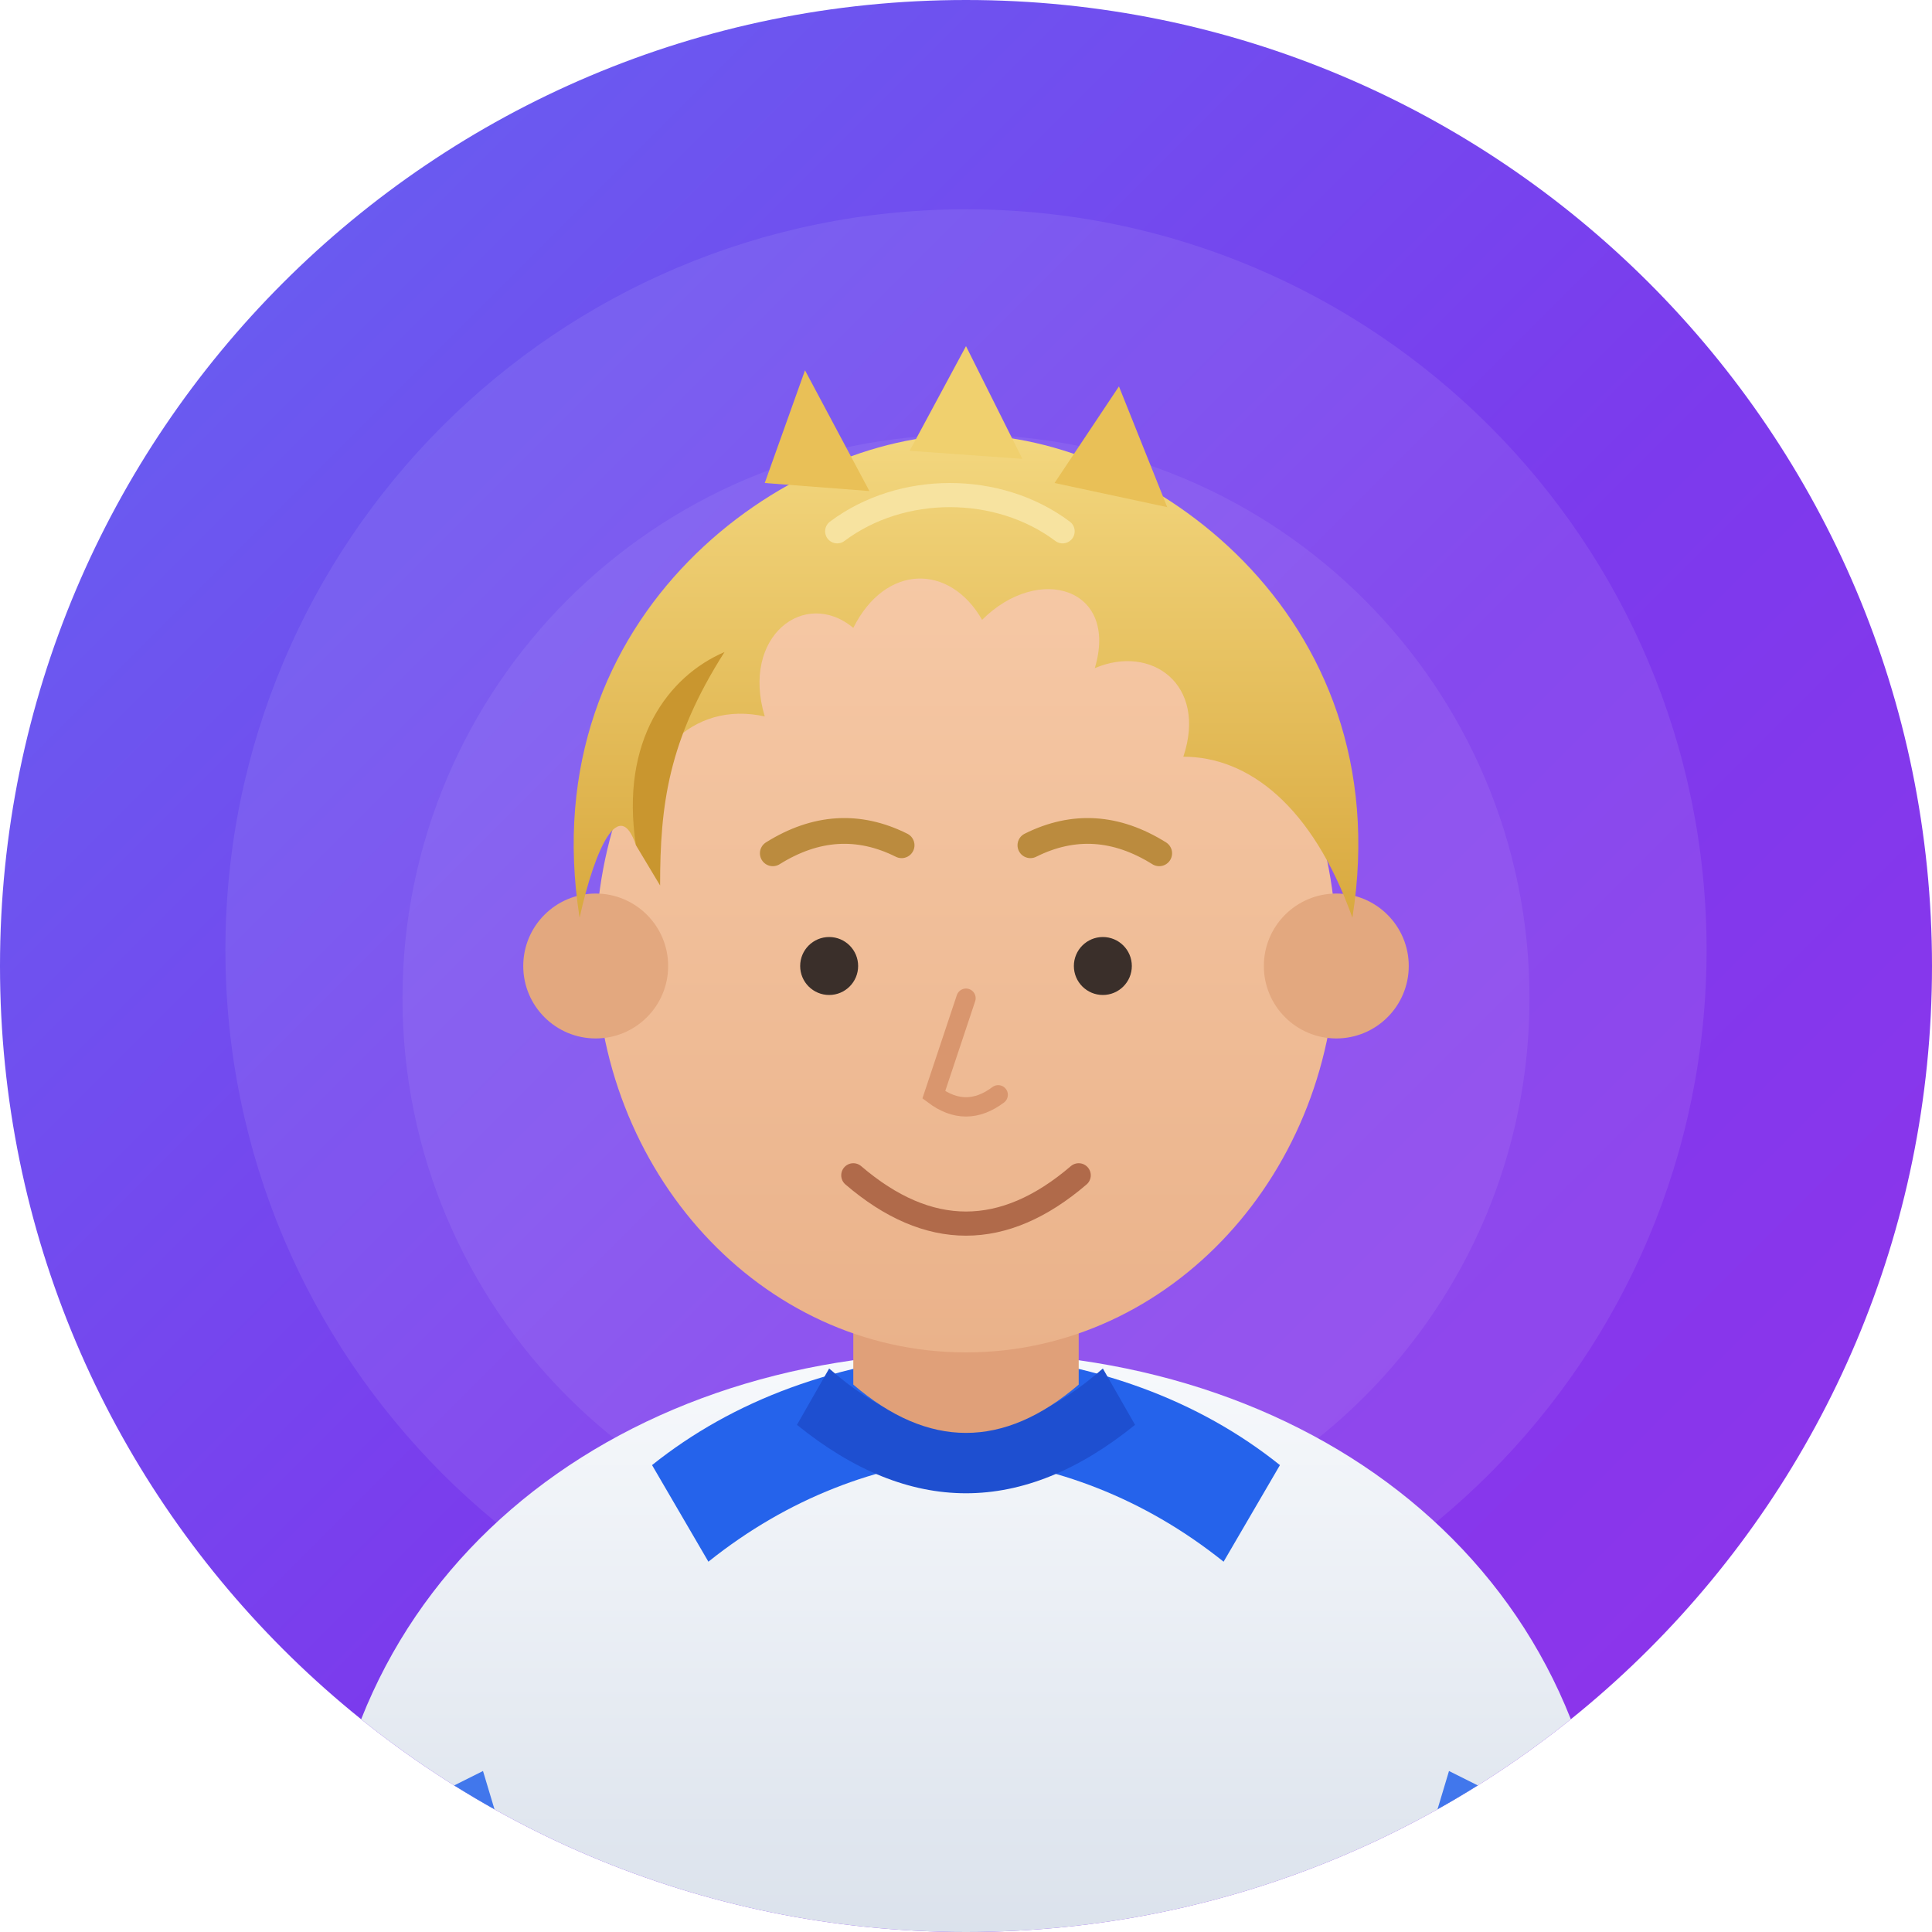
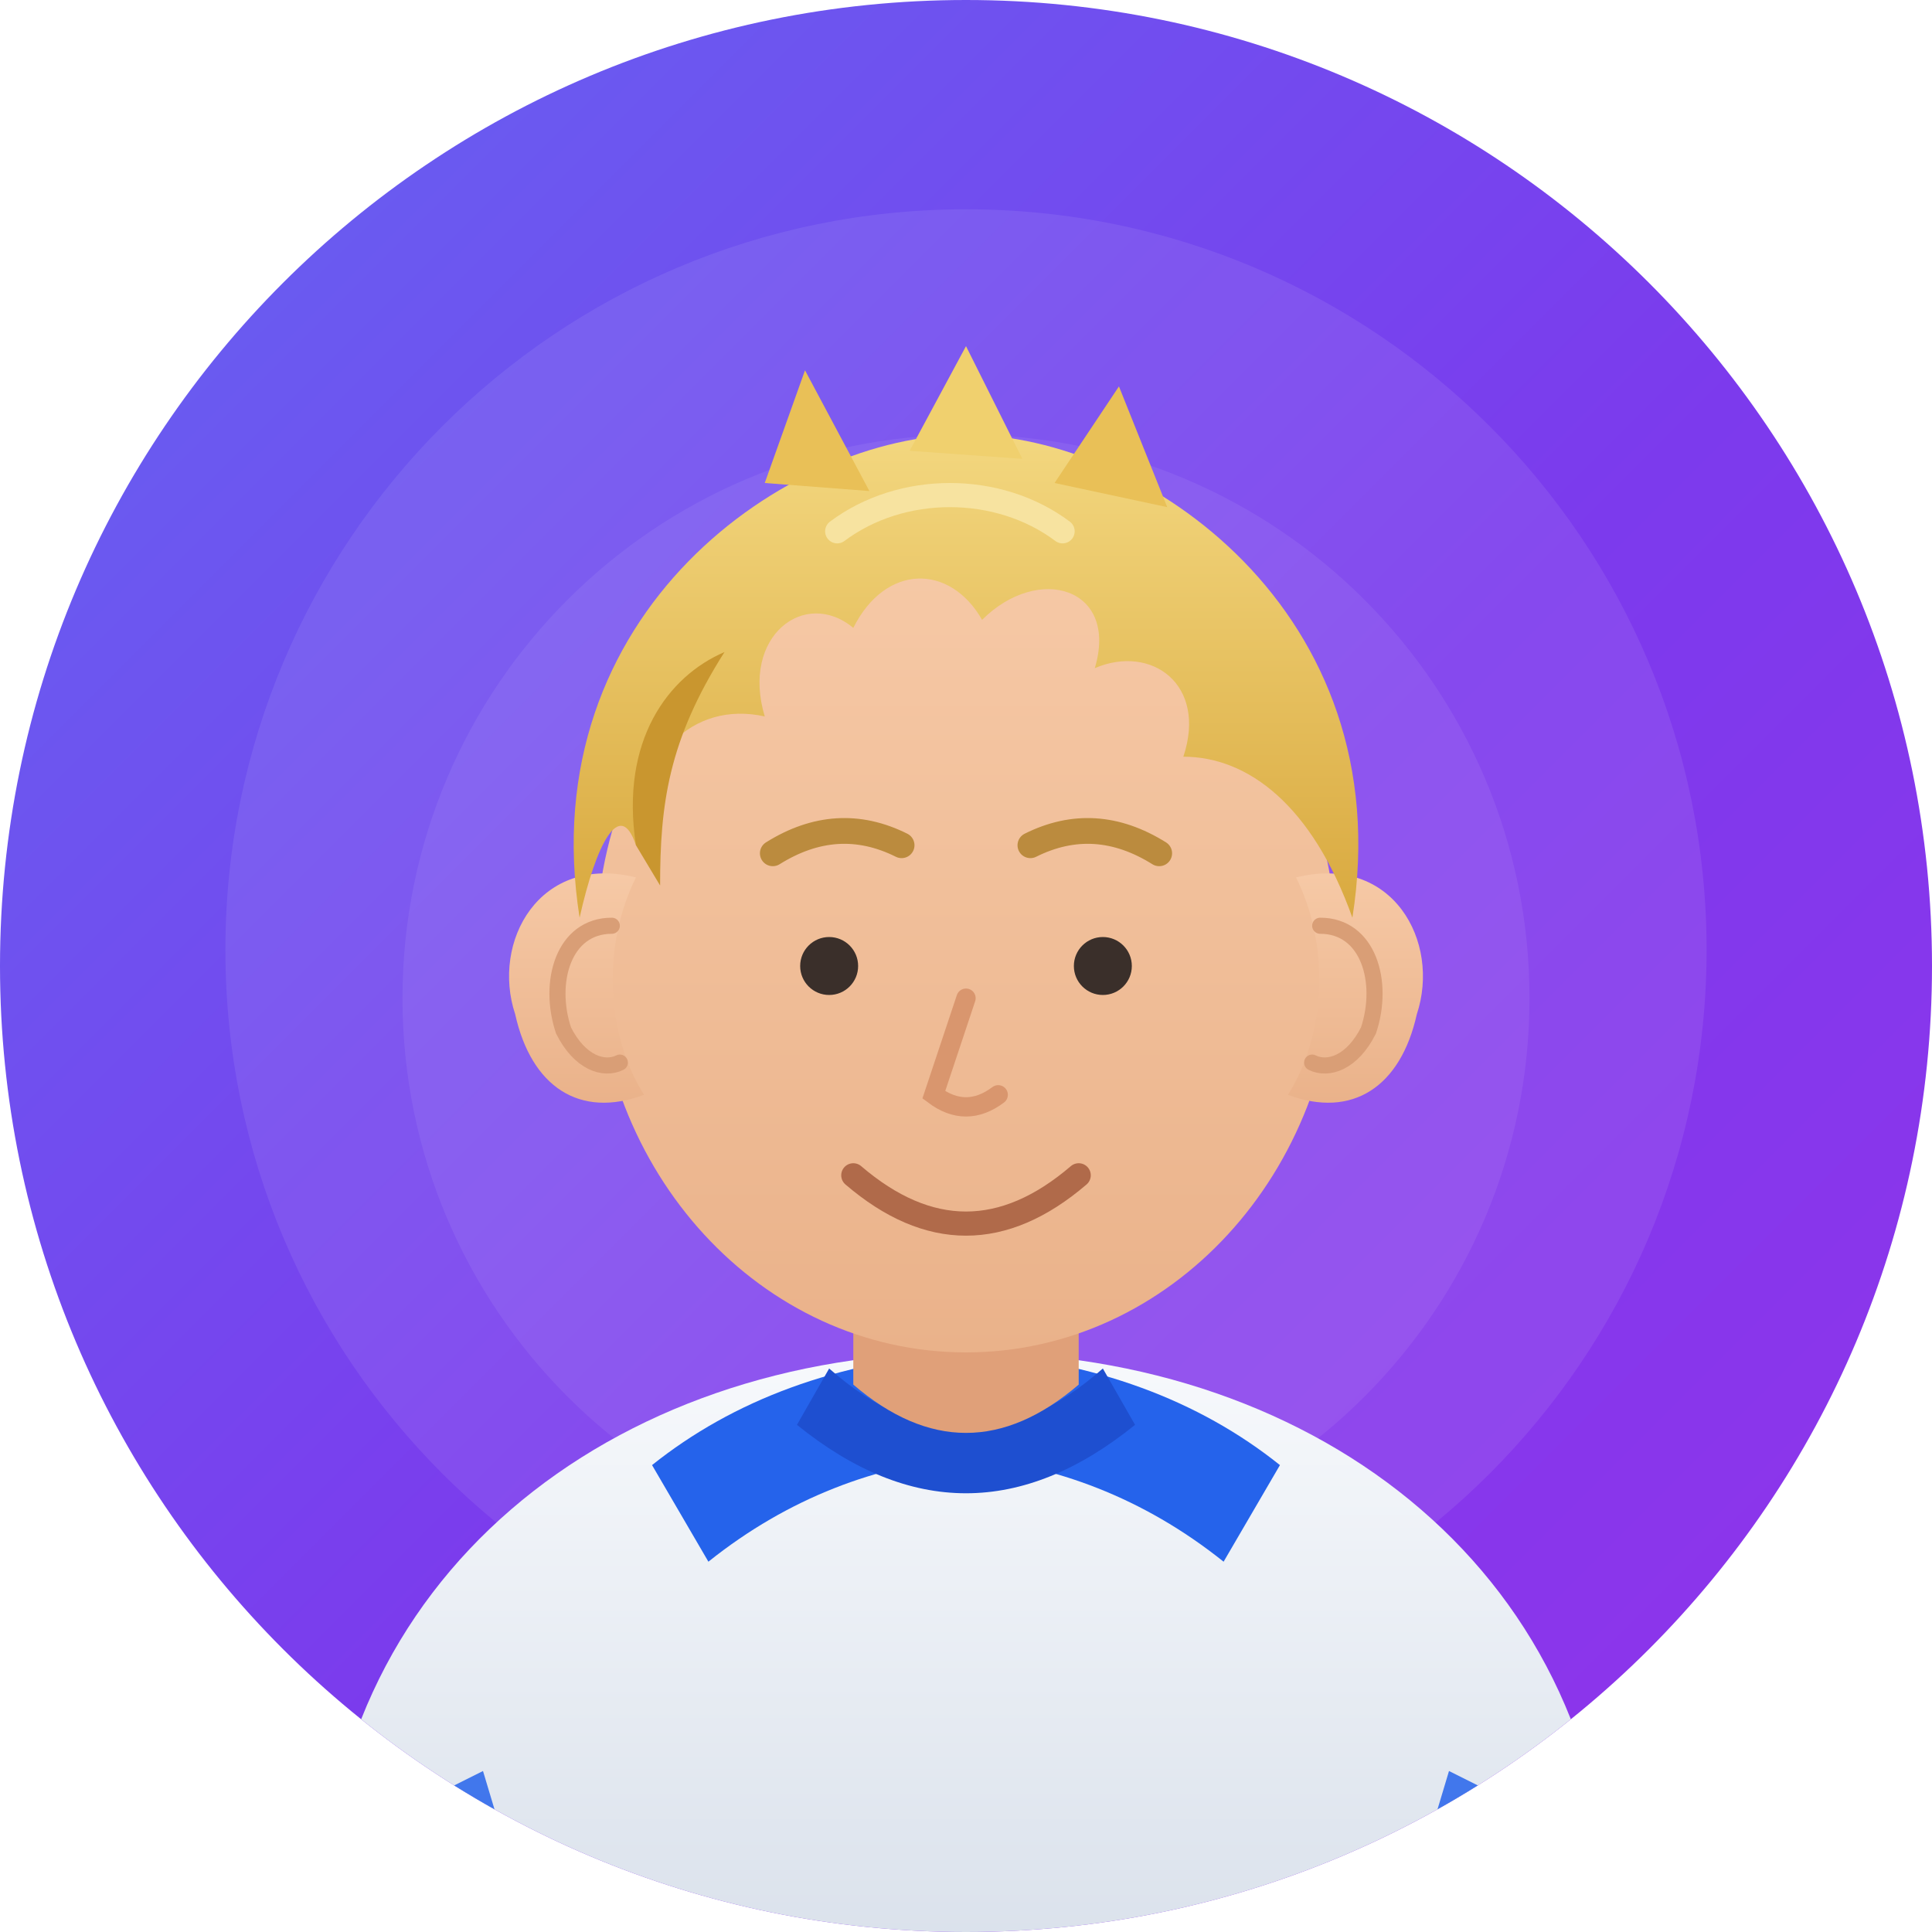
<svg xmlns="http://www.w3.org/2000/svg" viewBox="0 0 240 240" role="img" aria-label="Avatar illustrato">
  <defs>
    <linearGradient id="bg" x1="0" y1="0" x2="1" y2="1">
      <stop offset="0%" stop-color="#6366f1" />
      <stop offset="55%" stop-color="#7c3aed" />
      <stop offset="100%" stop-color="#9333ea" />
    </linearGradient>
    <linearGradient id="shirt" x1="0" y1="0" x2="0" y2="1">
      <stop offset="0%" stop-color="#f7f9fc" />
      <stop offset="100%" stop-color="#dbe2ec" />
    </linearGradient>
    <linearGradient id="skin" x1="0" y1="0" x2="0" y2="1">
      <stop offset="0%" stop-color="#f6c9a6" />
      <stop offset="100%" stop-color="#eab28a" />
    </linearGradient>
    <linearGradient id="hair" x1="0" y1="0" x2="0" y2="1">
      <stop offset="0%" stop-color="#f3d77f" />
      <stop offset="100%" stop-color="#d9a93f" />
    </linearGradient>
    <clipPath id="circle">
      <circle cx="120" cy="120" r="120" />
    </clipPath>
  </defs>
  <g clip-path="url(#circle)">
    <rect width="240" height="240" fill="url(#bg)" />
    <circle cx="120" cy="118" r="92" fill="rgba(255,255,255,0.08)" />
    <circle cx="120" cy="124" r="70" fill="rgba(255,255,255,0.07)" />
    <path d="M40 240 C40 196 76 168 120 168 C164 168 200 196 200 240 Z" fill="url(#shirt)" />
    <path d="M120 168 C104 169 91 174 81 182 L88 194 C98 186 109 182 120 181 Z" fill="#2563eb" />
    <path d="M120 168 C136 169 149 174 159 182 L152 194 C142 186 131 182 120 181 Z" fill="#2563eb" />
    <path d="M52 224 L60 220 L66 240 L58 240 Z" fill="#2563eb" opacity="0.85" />
    <path d="M188 224 L180 220 L174 240 L182 240 Z" fill="#2563eb" opacity="0.85" />
    <path d="M103 170 Q120 185 137 170 L141 177 Q120 194 99 177 Z" fill="#1e4fd0" />
    <path d="M106 150 L106 172 Q120 184 134 172 L134 150 Z" fill="#e0a079" />
    <ellipse cx="120" cy="118" rx="46" ry="50" fill="url(#skin)" />
-     <circle cx="74" cy="120" r="9" fill="#e3a87f" />
-     <circle cx="166" cy="120" r="9" fill="#e3a87f" />
+     <path d="M79 109 C67 106 61 117 64 126 C66 135 72 139 80 136 C75 128 75 117 79 109 Z" fill="url(#skin)" />
+     <path d="M76 115 C70 115 68 122 70 128 C72 132 75 133 77 132" fill="none" stroke="#d99e76" stroke-width="2" stroke-linecap="round" />
+     <path d="M161 109 C173 106 179 117 176 126 C174 135 168 139 160 136 C165 128 165 117 161 109 Z" fill="url(#skin)" />
+     <path d="M164 115 C170 115 172 122 170 128 C168 132 165 133 163 132" fill="none" stroke="#d99e76" stroke-width="2" stroke-linecap="round" />
    <path d="M72 114              C66 76 98 54 120 54              C142 54 174 76 168 114              C163 100 155 94 147 94              C150 85 143 80 136 83              C139 73 129 70 122 77              C118 70 110 70 106 78              C100 73 92 79 95 89              C86 87 79 94 79 105              C77 99 74 105 72 114 Z" fill="url(#hair)" />
    <path d="M95 60 L100 46 L108 61 Z" fill="#e9c057" />
    <path d="M113 56 L120 43 L127 57 Z" fill="#f0d06e" />
    <path d="M131 60 L139 48 L145 63 Z" fill="#e9c057" />
    <path d="M104 66 C112 60 124 60 132 66" fill="none" stroke="#f7e3a0" stroke-width="3" stroke-linecap="round" />
    <path d="M79 105 C77 92 83 84 90 81 C83 92 82 100 82 110 Z" fill="#c9962f" />
    <path d="M96 106 Q104 101 112 105" fill="none" stroke="#bb8b3e" stroke-width="3.2" stroke-linecap="round" />
    <path d="M128 105 Q136 101 144 106" fill="none" stroke="#bb8b3e" stroke-width="3.2" stroke-linecap="round" />
    <circle cx="103" cy="120" r="3.6" fill="#3a2f2a" />
    <circle cx="137" cy="120" r="3.6" fill="#3a2f2a" />
    <path d="M120 124 L116 136 Q120 139 124 136" fill="none" stroke="#d9966e" stroke-width="2.4" stroke-linecap="round" />
    <path d="M106 146 Q120 158 134 146" fill="none" stroke="#b06a4a" stroke-width="3" stroke-linecap="round" />
  </g>
</svg>
